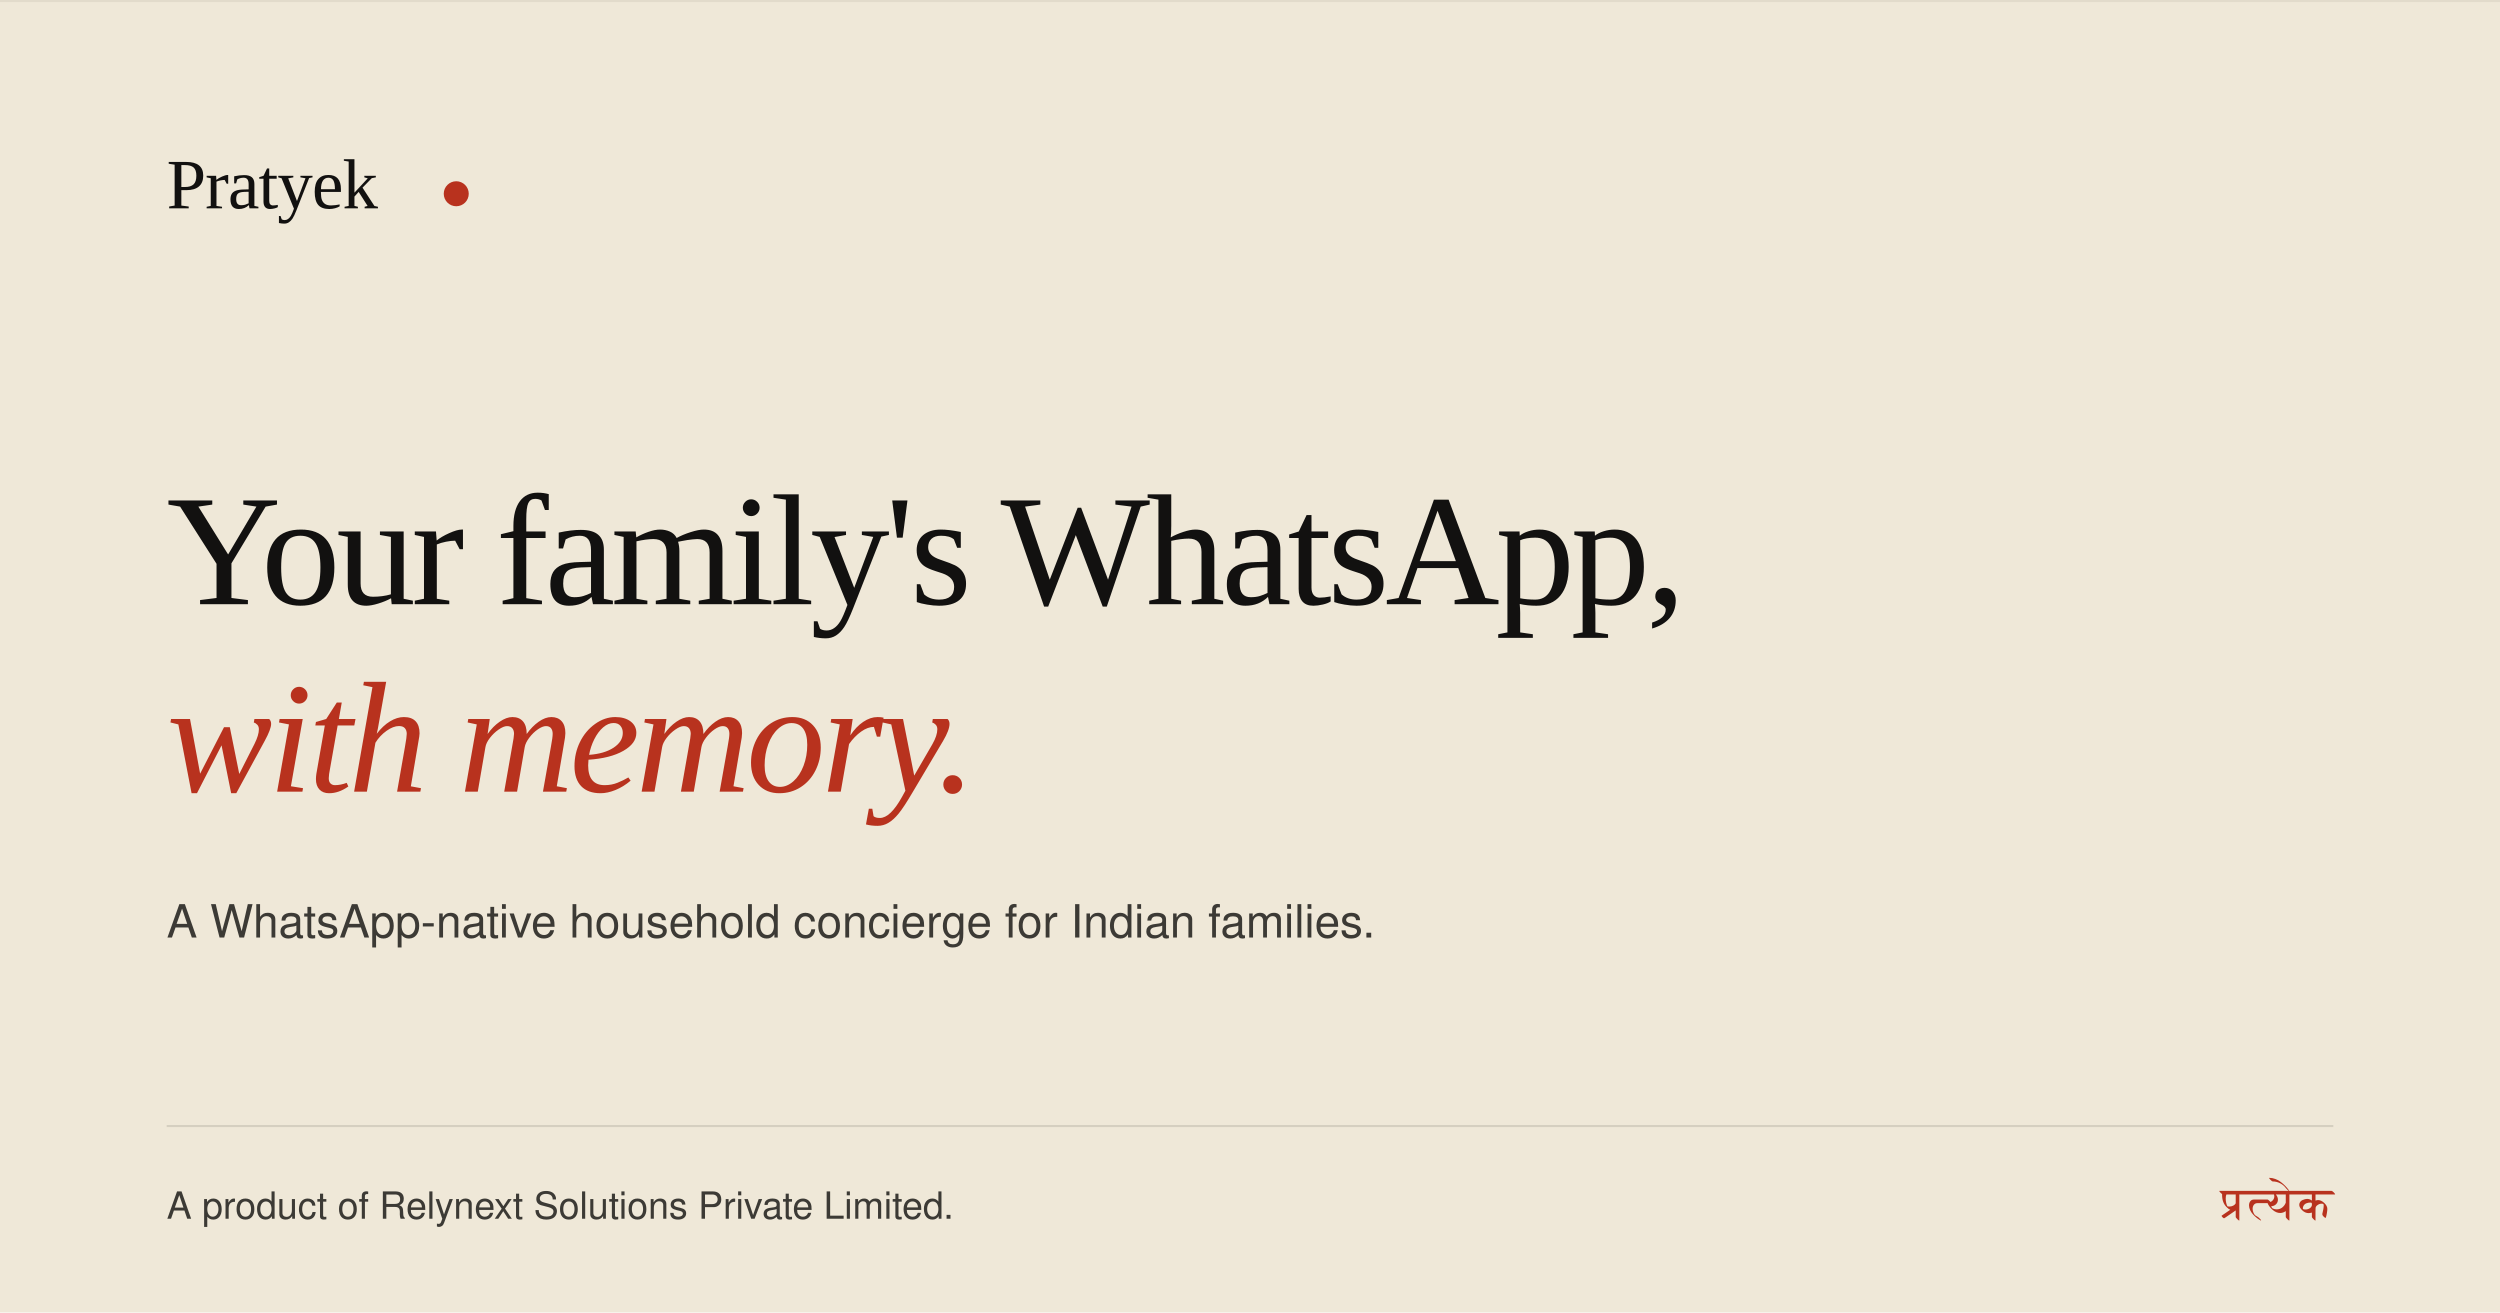
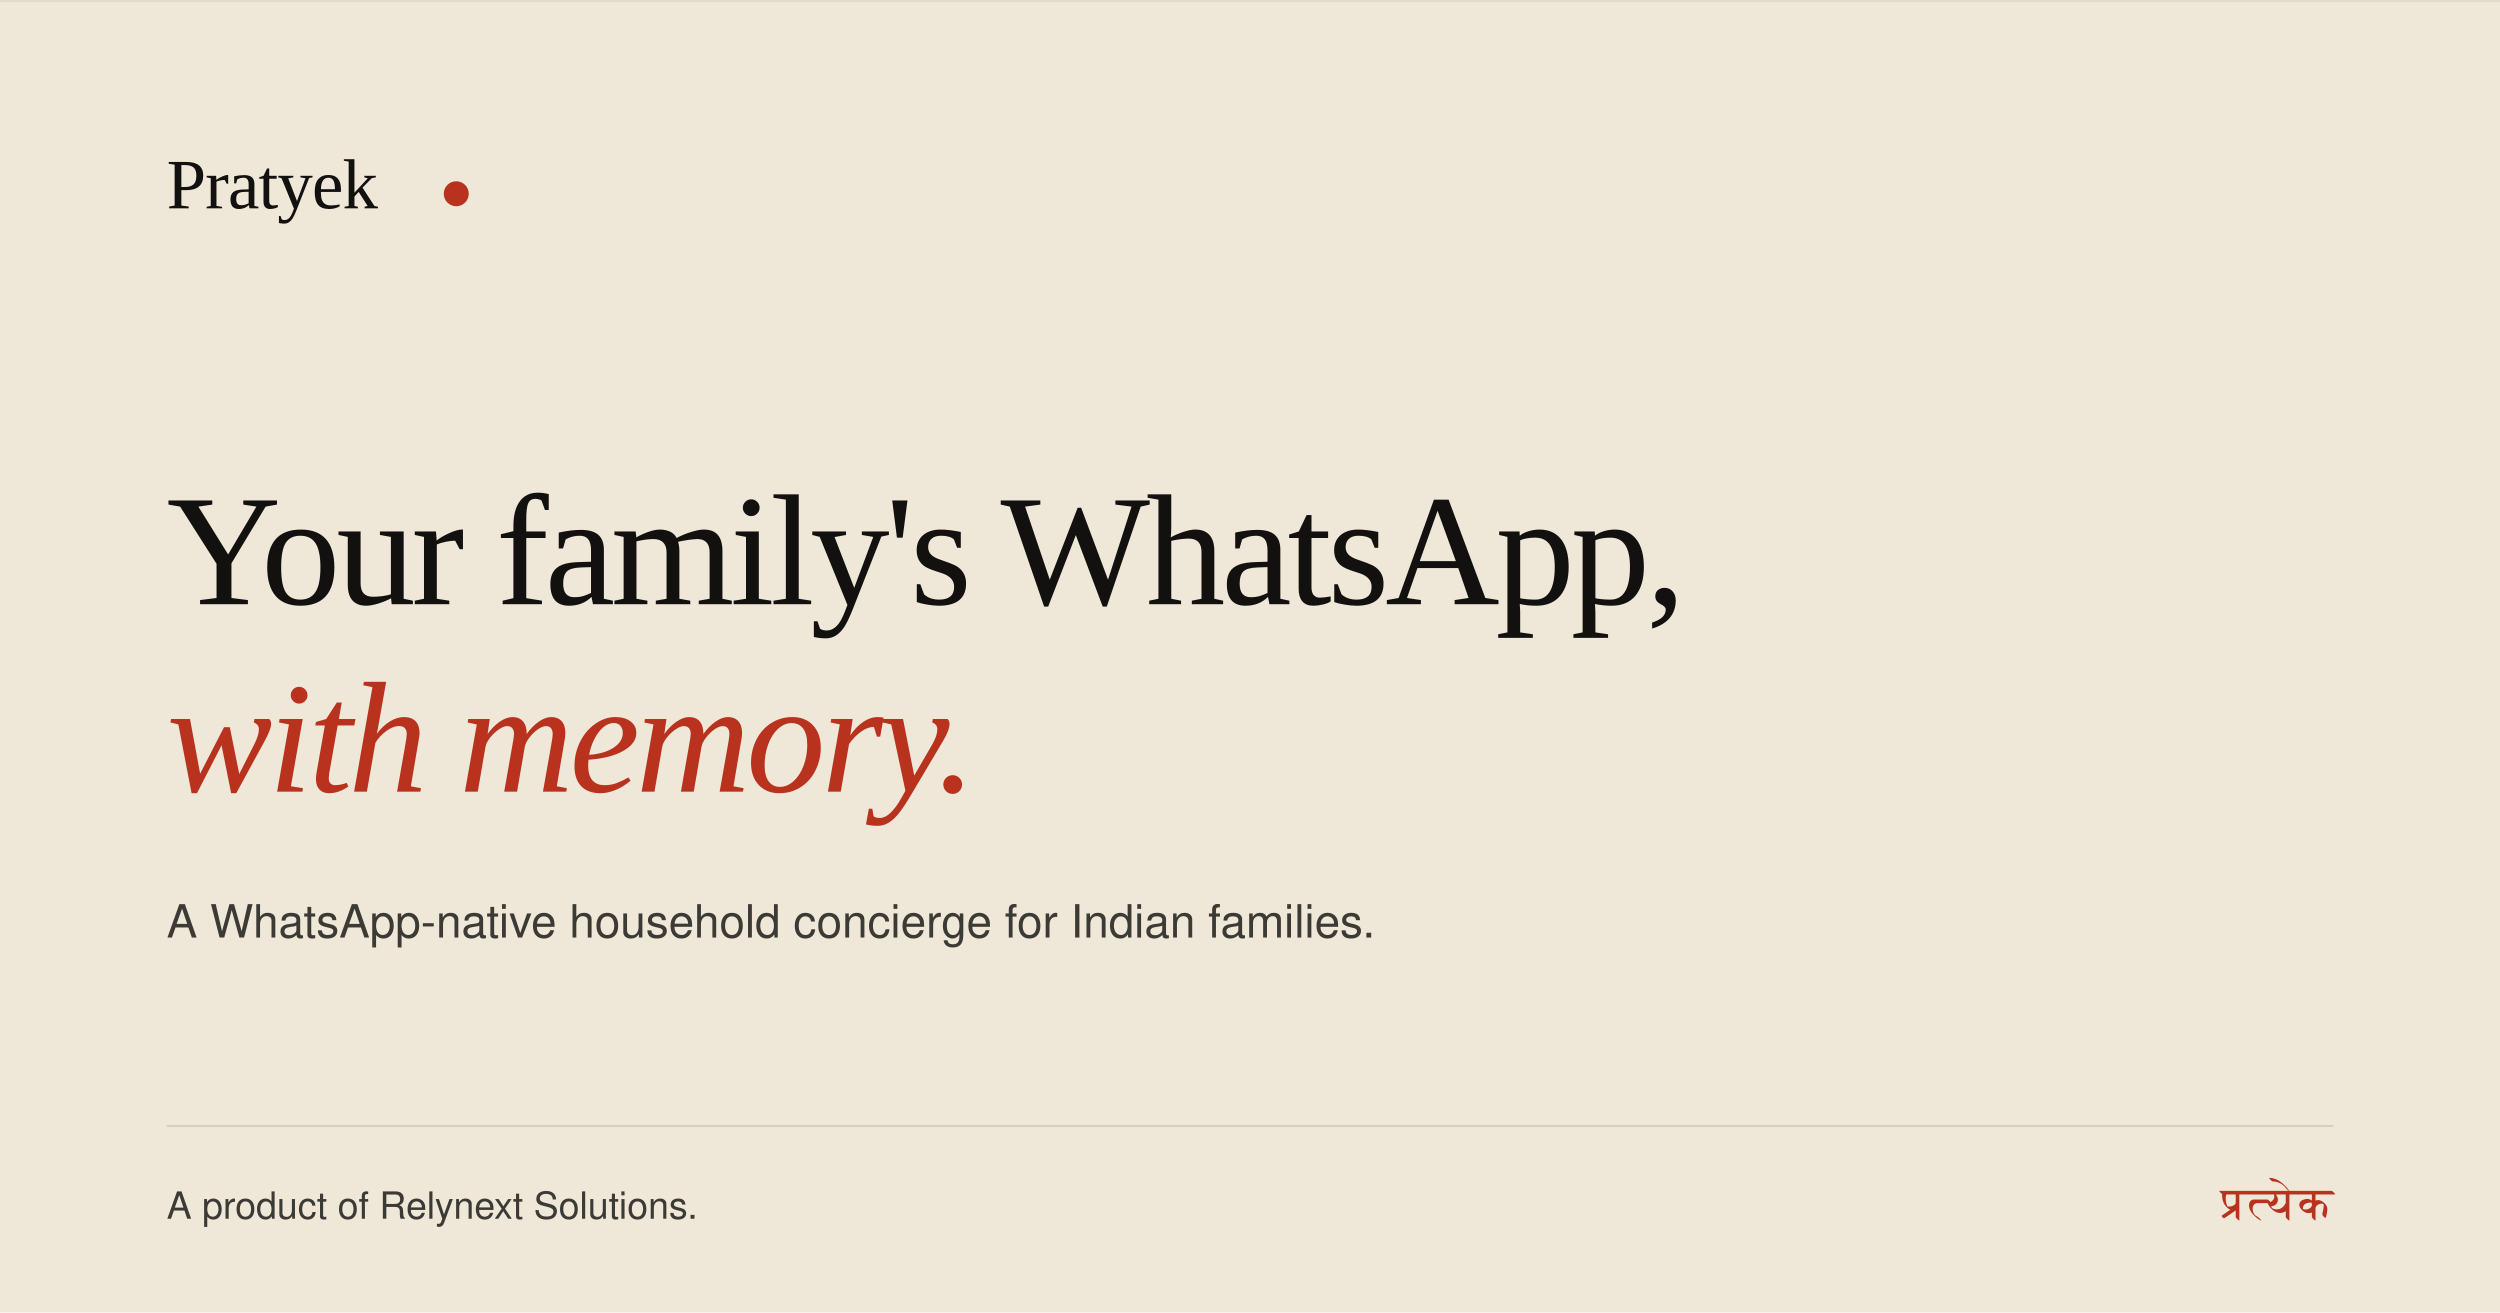
<svg xmlns="http://www.w3.org/2000/svg" viewBox="0 0 1200 630" width="1200" height="630">
  <rect width="1200" height="630" fill="#EFE8D8" />
  <rect x="0" y="0" width="1200" height="1" fill="rgba(18,17,16,0.06)" />
  <text x="80" y="100" font-family="Georgia, 'Times New Roman', serif" font-size="34" font-weight="400" letter-spacing="-0.012em" fill="#121110">Pratyek</text>
  <circle cx="219" cy="93" r="6" fill="#B8321E" />
  <text x="80" y="290" font-family="Georgia, 'Times New Roman', serif" font-size="76" font-weight="300" letter-spacing="-0.025em" fill="#121110">Your family's WhatsApp,</text>
  <text x="80" y="380" font-family="Georgia, 'Times New Roman', serif" font-size="76" font-weight="300" letter-spacing="-0.025em" font-style="italic" fill="#B8321E">with memory.</text>
  <text x="80" y="450" font-family="Helvetica, Arial, sans-serif" font-size="22" font-weight="400" fill="#3C3A35">A WhatsApp-native household concierge for Indian families.</text>
  <rect x="80" y="540" width="1040" height="1" fill="rgba(18,17,16,0.12)" />
-   <text x="80" y="585" font-family="Helvetica, Arial, sans-serif" font-size="18" font-weight="500" fill="#3C3A35">A product of Relynext Solutions Private Limited.</text>
+   <text x="80" y="585" font-family="Helvetica, Arial, sans-serif" font-size="18" font-weight="500" fill="#3C3A35">A product of Relynext Solutions.</text>
  <text x="1120" y="585" font-family="Georgia, 'Times New Roman', serif" font-size="22" font-weight="400" fill="#B8321E" text-anchor="end">प्रत्येक</text>
</svg>
